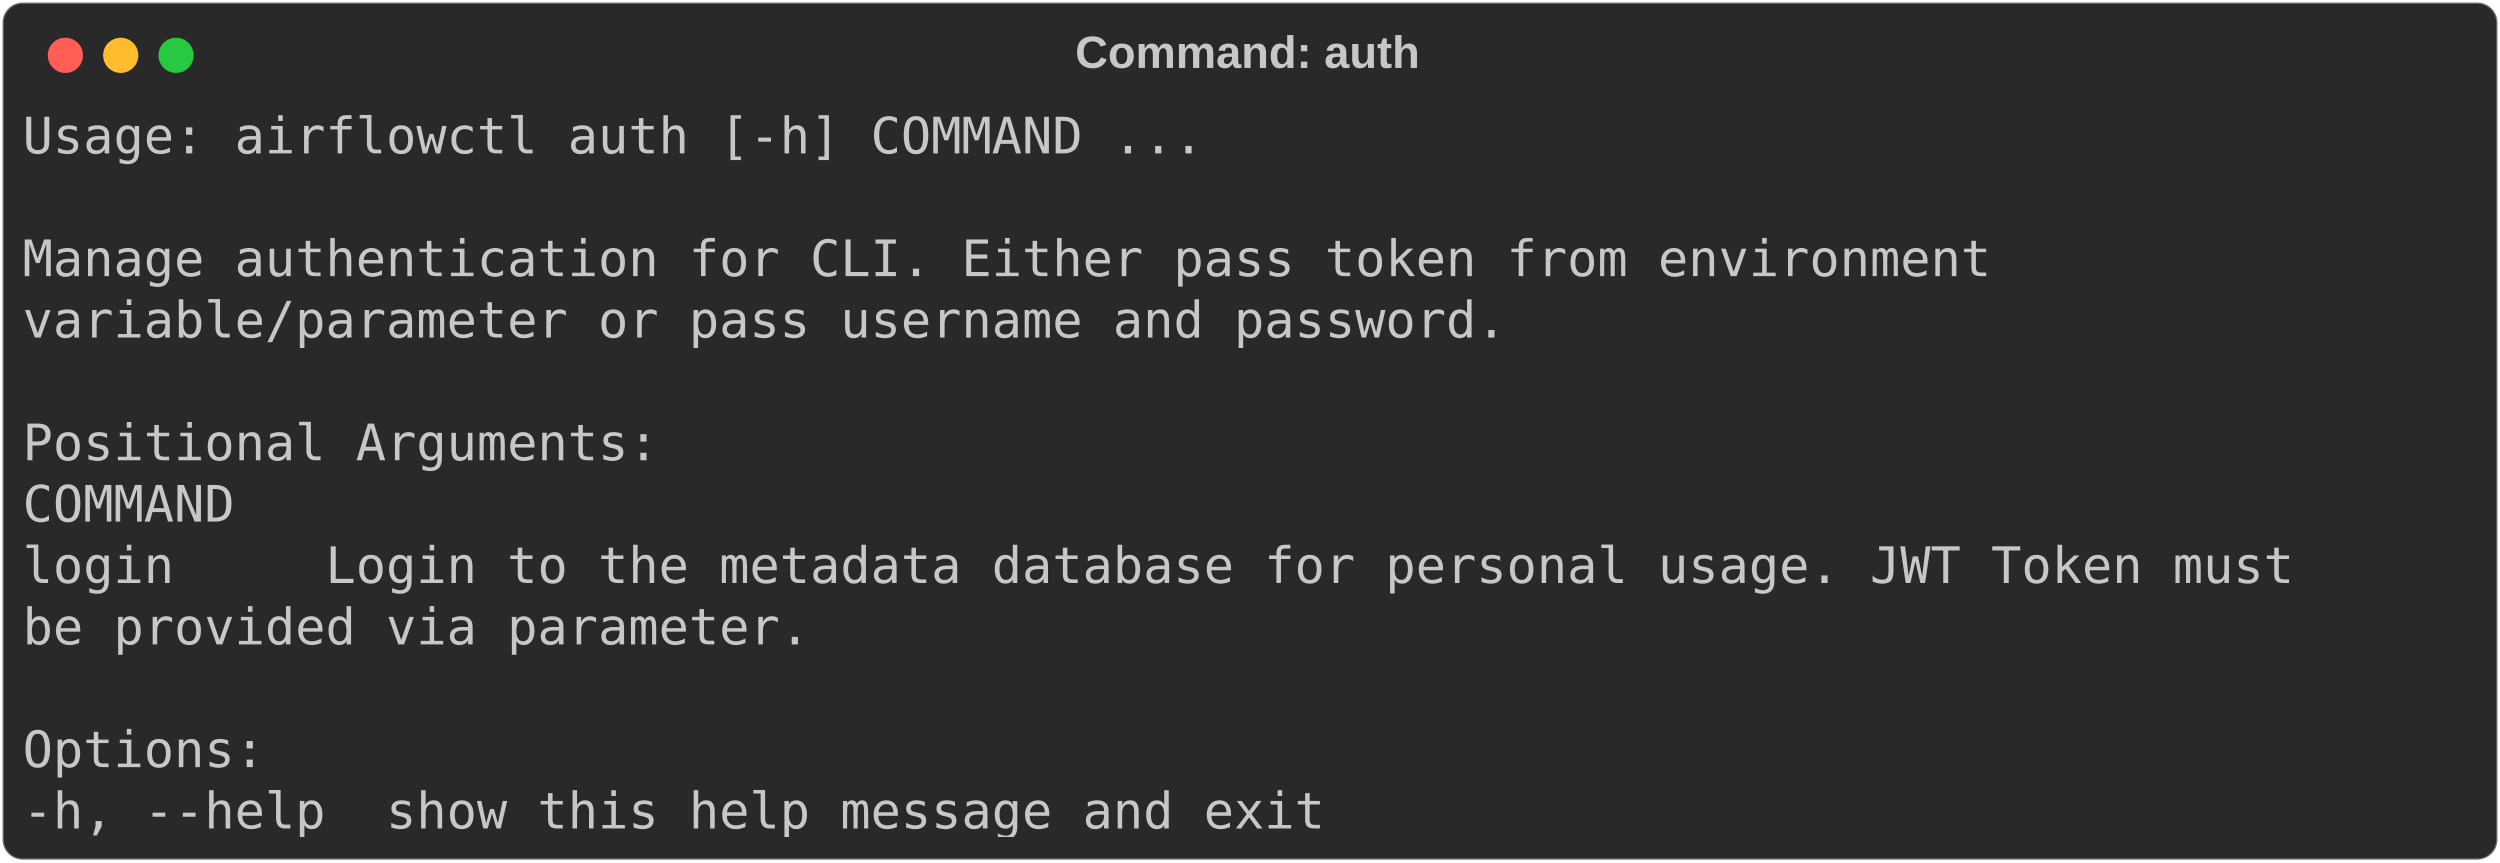
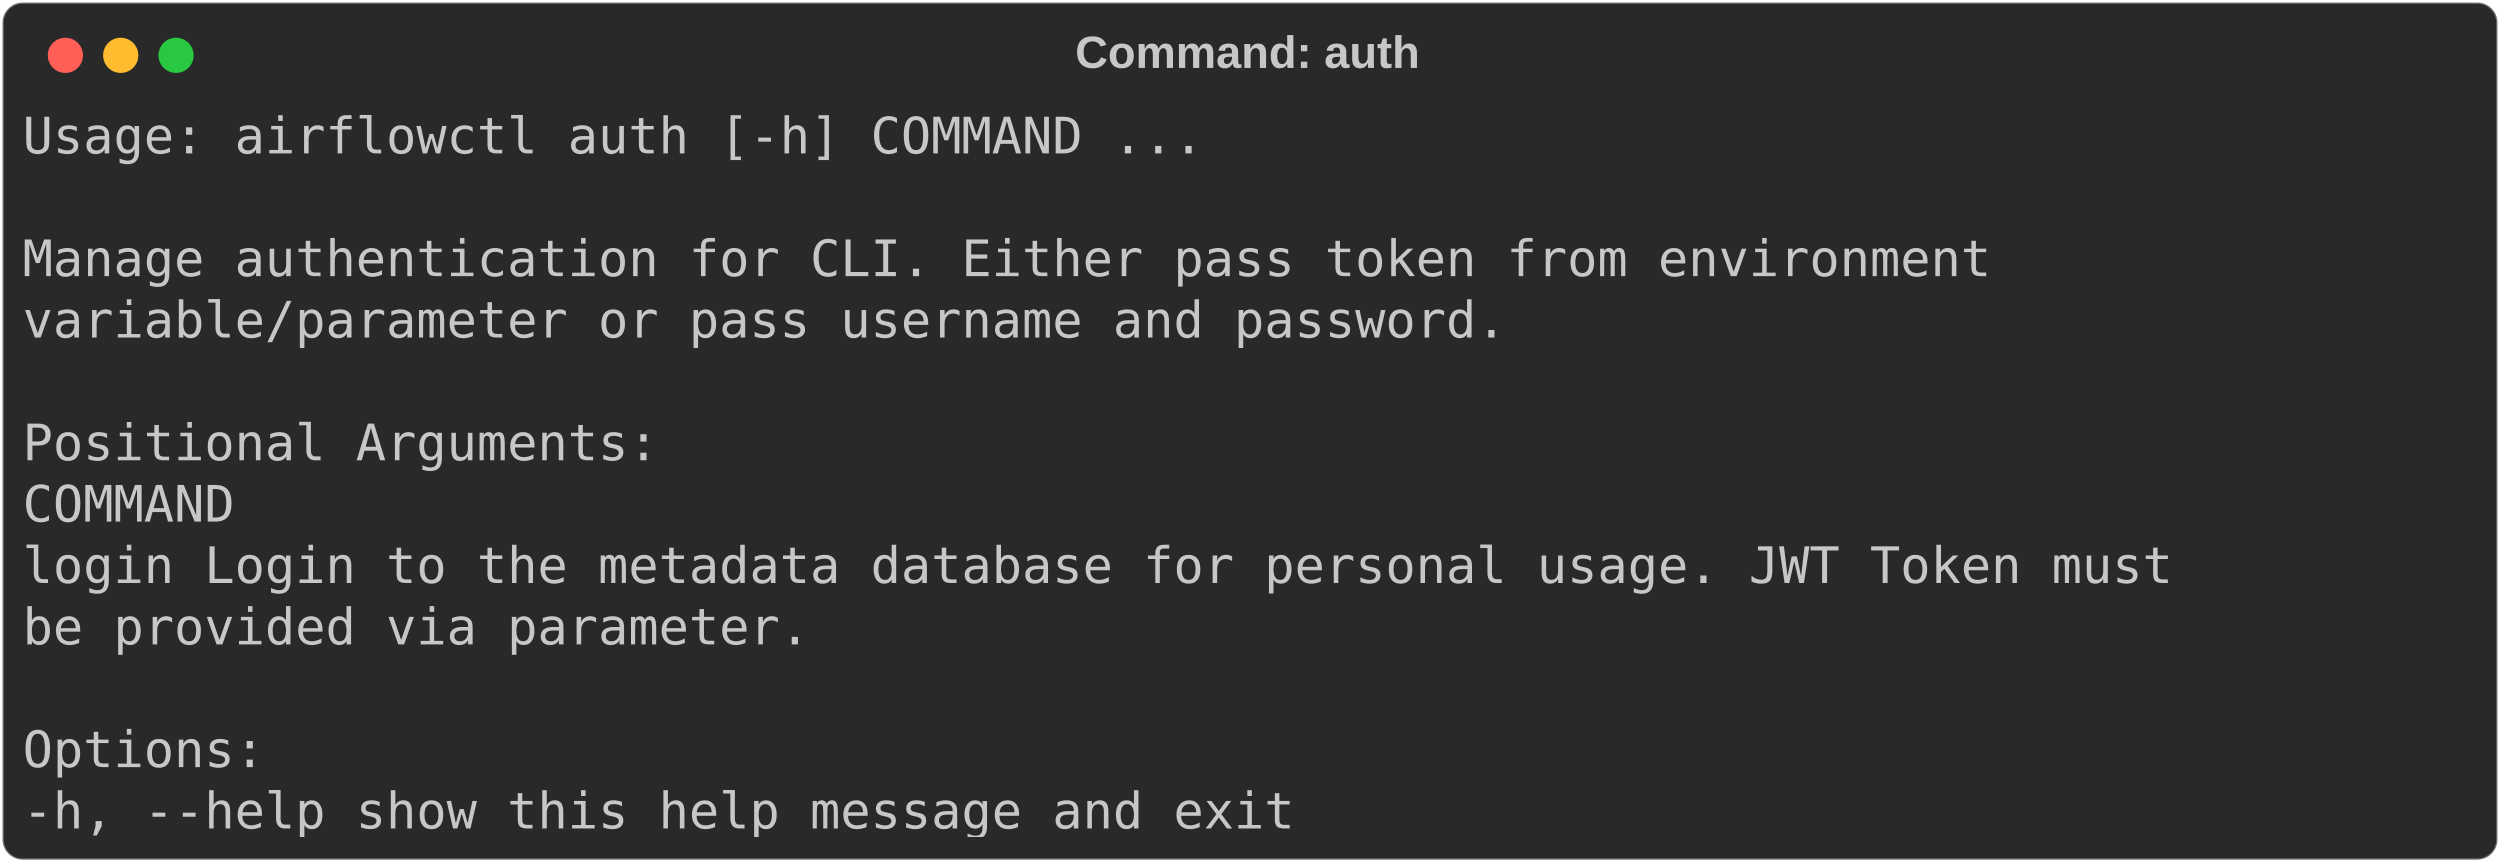
<svg xmlns="http://www.w3.org/2000/svg" class="rich-terminal" viewBox="0 0 994 342.8">
-   <style>
- 
-     @font-face {
-         font-family: "Fira Code";
-         src: local("FiraCode-Regular"),
-                 url("https://cdnjs.cloudflare.com/ajax/libs/firacode/6.2.0/woff2/FiraCode-Regular.woff2") format("woff2"),
-                 url("https://cdnjs.cloudflare.com/ajax/libs/firacode/6.2.0/woff/FiraCode-Regular.woff") format("woff");
-         font-style: normal;
-         font-weight: 400;
-     }
-     @font-face {
-         font-family: "Fira Code";
-         src: local("FiraCode-Bold"),
-                 url("https://cdnjs.cloudflare.com/ajax/libs/firacode/6.2.0/woff2/FiraCode-Bold.woff2") format("woff2"),
-                 url("https://cdnjs.cloudflare.com/ajax/libs/firacode/6.2.0/woff/FiraCode-Bold.woff") format("woff");
-         font-style: bold;
-         font-weight: 700;
-     }
- 
-     .terminal-3729182497-matrix {
-         font-family: Fira Code, monospace;
-         font-size: 20px;
-         line-height: 24.4px;
-         font-variant-east-asian: full-width;
-     }
- 
-     .terminal-3729182497-title {
-         font-size: 18px;
-         font-weight: bold;
-         font-family: arial;
-     }
- 
-     .terminal-3729182497-r1 { fill: #c5c8c6 }
-     </style>
+   <style>@font-face{font-family:"Fira Code";src:local("FiraCode-Regular"),url(https://cdnjs.cloudflare.com/ajax/libs/firacode/6.2.0/woff2/FiraCode-Regular.woff2) format("woff2"),url(https://cdnjs.cloudflare.com/ajax/libs/firacode/6.2.0/woff/FiraCode-Regular.woff) format("woff");font-style:normal;font-weight:400}@font-face{font-family:"Fira Code";src:local("FiraCode-Bold"),url(https://cdnjs.cloudflare.com/ajax/libs/firacode/6.2.0/woff2/FiraCode-Bold.woff2) format("woff2"),url(https://cdnjs.cloudflare.com/ajax/libs/firacode/6.2.0/woff/FiraCode-Bold.woff) format("woff");font-style:bold;font-weight:700}.terminal-3729182497-matrix{font-family:Fira Code,monospace;font-size:20px;line-height:24.4px;font-variant-east-asian:full-width}.terminal-3729182497-title{font-size:18px;font-weight:700;font-family:arial}.terminal-3729182497-r1{fill:#c5c8c6}</style>
  <defs>
    <clipPath id="terminal-3729182497-clip-terminal">
-       <rect x="0" y="0" width="975.0" height="291.8" />
+       <rect width="975" height="291.8" x="0" y="0" />
    </clipPath>
    <clipPath id="terminal-3729182497-line-0">
-       <rect x="0" y="1.5" width="976" height="24.65" />
+       <rect width="976" height="24.65" x="0" y="1.5" />
    </clipPath>
    <clipPath id="terminal-3729182497-line-1">
-       <rect x="0" y="25.9" width="976" height="24.65" />
+       <rect width="976" height="24.65" x="0" y="25.9" />
    </clipPath>
    <clipPath id="terminal-3729182497-line-2">
-       <rect x="0" y="50.3" width="976" height="24.65" />
+       <rect width="976" height="24.65" x="0" y="50.3" />
    </clipPath>
    <clipPath id="terminal-3729182497-line-3">
-       <rect x="0" y="74.7" width="976" height="24.65" />
+       <rect width="976" height="24.65" x="0" y="74.7" />
    </clipPath>
    <clipPath id="terminal-3729182497-line-4">
-       <rect x="0" y="99.1" width="976" height="24.65" />
+       <rect width="976" height="24.65" x="0" y="99.1" />
    </clipPath>
    <clipPath id="terminal-3729182497-line-5">
-       <rect x="0" y="123.5" width="976" height="24.65" />
+       <rect width="976" height="24.65" x="0" y="123.5" />
    </clipPath>
    <clipPath id="terminal-3729182497-line-6">
-       <rect x="0" y="147.9" width="976" height="24.65" />
+       <rect width="976" height="24.65" x="0" y="147.9" />
    </clipPath>
    <clipPath id="terminal-3729182497-line-7">
-       <rect x="0" y="172.3" width="976" height="24.65" />
+       <rect width="976" height="24.65" x="0" y="172.3" />
    </clipPath>
    <clipPath id="terminal-3729182497-line-8">
-       <rect x="0" y="196.7" width="976" height="24.65" />
+       <rect width="976" height="24.65" x="0" y="196.7" />
    </clipPath>
    <clipPath id="terminal-3729182497-line-9">
-       <rect x="0" y="221.1" width="976" height="24.65" />
+       <rect width="976" height="24.65" x="0" y="221.1" />
    </clipPath>
    <clipPath id="terminal-3729182497-line-10">
-       <rect x="0" y="245.5" width="976" height="24.65" />
+       <rect width="976" height="24.65" x="0" y="245.5" />
    </clipPath>
  </defs>
-   <rect fill="#292929" stroke="rgba(255,255,255,0.35)" stroke-width="1" x="1" y="1" width="992" height="340.8" rx="8" />
-   <text class="terminal-3729182497-title" fill="#c5c8c6" text-anchor="middle" x="496" y="27">Command: auth</text>
+   <rect width="992" height="340.8" x="1" y="1" fill="#292929" stroke="rgba(255,255,255,0.35)" stroke-width="1" rx="8" />
+   <text x="496" y="27" fill="#c5c8c6" class="terminal-3729182497-title" text-anchor="middle">Command: auth</text>
  <g transform="translate(26,22)">
    <circle cx="0" cy="0" r="7" fill="#ff5f57" />
    <circle cx="22" cy="0" r="7" fill="#febc2e" />
    <circle cx="44" cy="0" r="7" fill="#28c840" />
  </g>
-   <g transform="translate(9, 41)" clip-path="url(#terminal-3729182497-clip-terminal)">
+   <g clip-path="url(#terminal-3729182497-clip-terminal)" transform="translate(9, 41)">
    <g class="terminal-3729182497-matrix">
-       <text class="terminal-3729182497-r1" x="0" y="20" textLength="475.8" clip-path="url(#terminal-3729182497-line-0)">Usage: airflowctl auth [-h] COMMAND ...</text>
-       <text class="terminal-3729182497-r1" x="976" y="20" textLength="12.2" clip-path="url(#terminal-3729182497-line-0)">
- </text>
-       <text class="terminal-3729182497-r1" x="976" y="44.4" textLength="12.2" clip-path="url(#terminal-3729182497-line-1)">
- </text>
-       <text class="terminal-3729182497-r1" x="0" y="68.8" textLength="805.2" clip-path="url(#terminal-3729182497-line-2)">Manage authentication for CLI. Either pass token from environment </text>
-       <text class="terminal-3729182497-r1" x="976" y="68.8" textLength="12.2" clip-path="url(#terminal-3729182497-line-2)">
- </text>
-       <text class="terminal-3729182497-r1" x="0" y="93.2" textLength="597.8" clip-path="url(#terminal-3729182497-line-3)">variable/parameter or pass username and password.</text>
-       <text class="terminal-3729182497-r1" x="976" y="93.2" textLength="12.2" clip-path="url(#terminal-3729182497-line-3)">
- </text>
-       <text class="terminal-3729182497-r1" x="976" y="117.6" textLength="12.2" clip-path="url(#terminal-3729182497-line-4)">
- </text>
-       <text class="terminal-3729182497-r1" x="0" y="142" textLength="256.2" clip-path="url(#terminal-3729182497-line-5)">Positional Arguments:</text>
-       <text class="terminal-3729182497-r1" x="976" y="142" textLength="12.2" clip-path="url(#terminal-3729182497-line-5)">
- </text>
-       <text class="terminal-3729182497-r1" x="0" y="166.4" textLength="109.8" clip-path="url(#terminal-3729182497-line-6)">  COMMAND</text>
-       <text class="terminal-3729182497-r1" x="976" y="166.4" textLength="12.2" clip-path="url(#terminal-3729182497-line-6)">
- </text>
-       <text class="terminal-3729182497-r1" x="0" y="190.8" textLength="976" clip-path="url(#terminal-3729182497-line-7)">    login     Login to the metadata database for personal usage. JWT Token must </text>
-       <text class="terminal-3729182497-r1" x="976" y="190.8" textLength="12.2" clip-path="url(#terminal-3729182497-line-7)">
- </text>
-       <text class="terminal-3729182497-r1" x="0" y="215.2" textLength="317.2" clip-path="url(#terminal-3729182497-line-8)">be provided via parameter.</text>
-       <text class="terminal-3729182497-r1" x="976" y="215.2" textLength="12.2" clip-path="url(#terminal-3729182497-line-8)">
- </text>
-       <text class="terminal-3729182497-r1" x="976" y="239.6" textLength="12.2" clip-path="url(#terminal-3729182497-line-9)">
- </text>
-       <text class="terminal-3729182497-r1" x="0" y="264" textLength="97.6" clip-path="url(#terminal-3729182497-line-10)">Options:</text>
-       <text class="terminal-3729182497-r1" x="976" y="264" textLength="12.2" clip-path="url(#terminal-3729182497-line-10)">
- </text>
-       <text class="terminal-3729182497-r1" x="0" y="288.4" textLength="549" clip-path="url(#terminal-3729182497-line-11)">  -h, --help  show this help message and exit</text>
-       <text class="terminal-3729182497-r1" x="976" y="288.4" textLength="12.2" clip-path="url(#terminal-3729182497-line-11)">
- </text>
+       <text x="0" y="20" class="terminal-3729182497-r1" clip-path="url(#terminal-3729182497-line-0)" textLength="475.8">Usage: airflowctl auth [-h] COMMAND ...</text>
+       <text x="0" y="68.8" class="terminal-3729182497-r1" clip-path="url(#terminal-3729182497-line-2)" textLength="805.2">Manage authentication for CLI. Either pass token from environment</text>
+       <text x="0" y="93.2" class="terminal-3729182497-r1" clip-path="url(#terminal-3729182497-line-3)" textLength="597.8">variable/parameter or pass username and password.</text>
+       <text x="0" y="142" class="terminal-3729182497-r1" clip-path="url(#terminal-3729182497-line-5)" textLength="256.2">Positional Arguments:</text>
+       <text x="0" y="166.4" class="terminal-3729182497-r1" clip-path="url(#terminal-3729182497-line-6)" textLength="109.8">COMMAND</text>
+       <text x="0" y="190.8" class="terminal-3729182497-r1" clip-path="url(#terminal-3729182497-line-7)" textLength="976">login Login to the metadata database for personal usage. JWT Token must</text>
+       <text x="0" y="215.2" class="terminal-3729182497-r1" clip-path="url(#terminal-3729182497-line-8)" textLength="317.2">be provided via parameter.</text>
+       <text x="0" y="264" class="terminal-3729182497-r1" clip-path="url(#terminal-3729182497-line-10)" textLength="97.6">Options:</text>
+       <text x="0" y="288.4" class="terminal-3729182497-r1" clip-path="url(#terminal-3729182497-line-11)" textLength="549">-h, --help show this help message and exit</text>
    </g>
  </g>
</svg>
